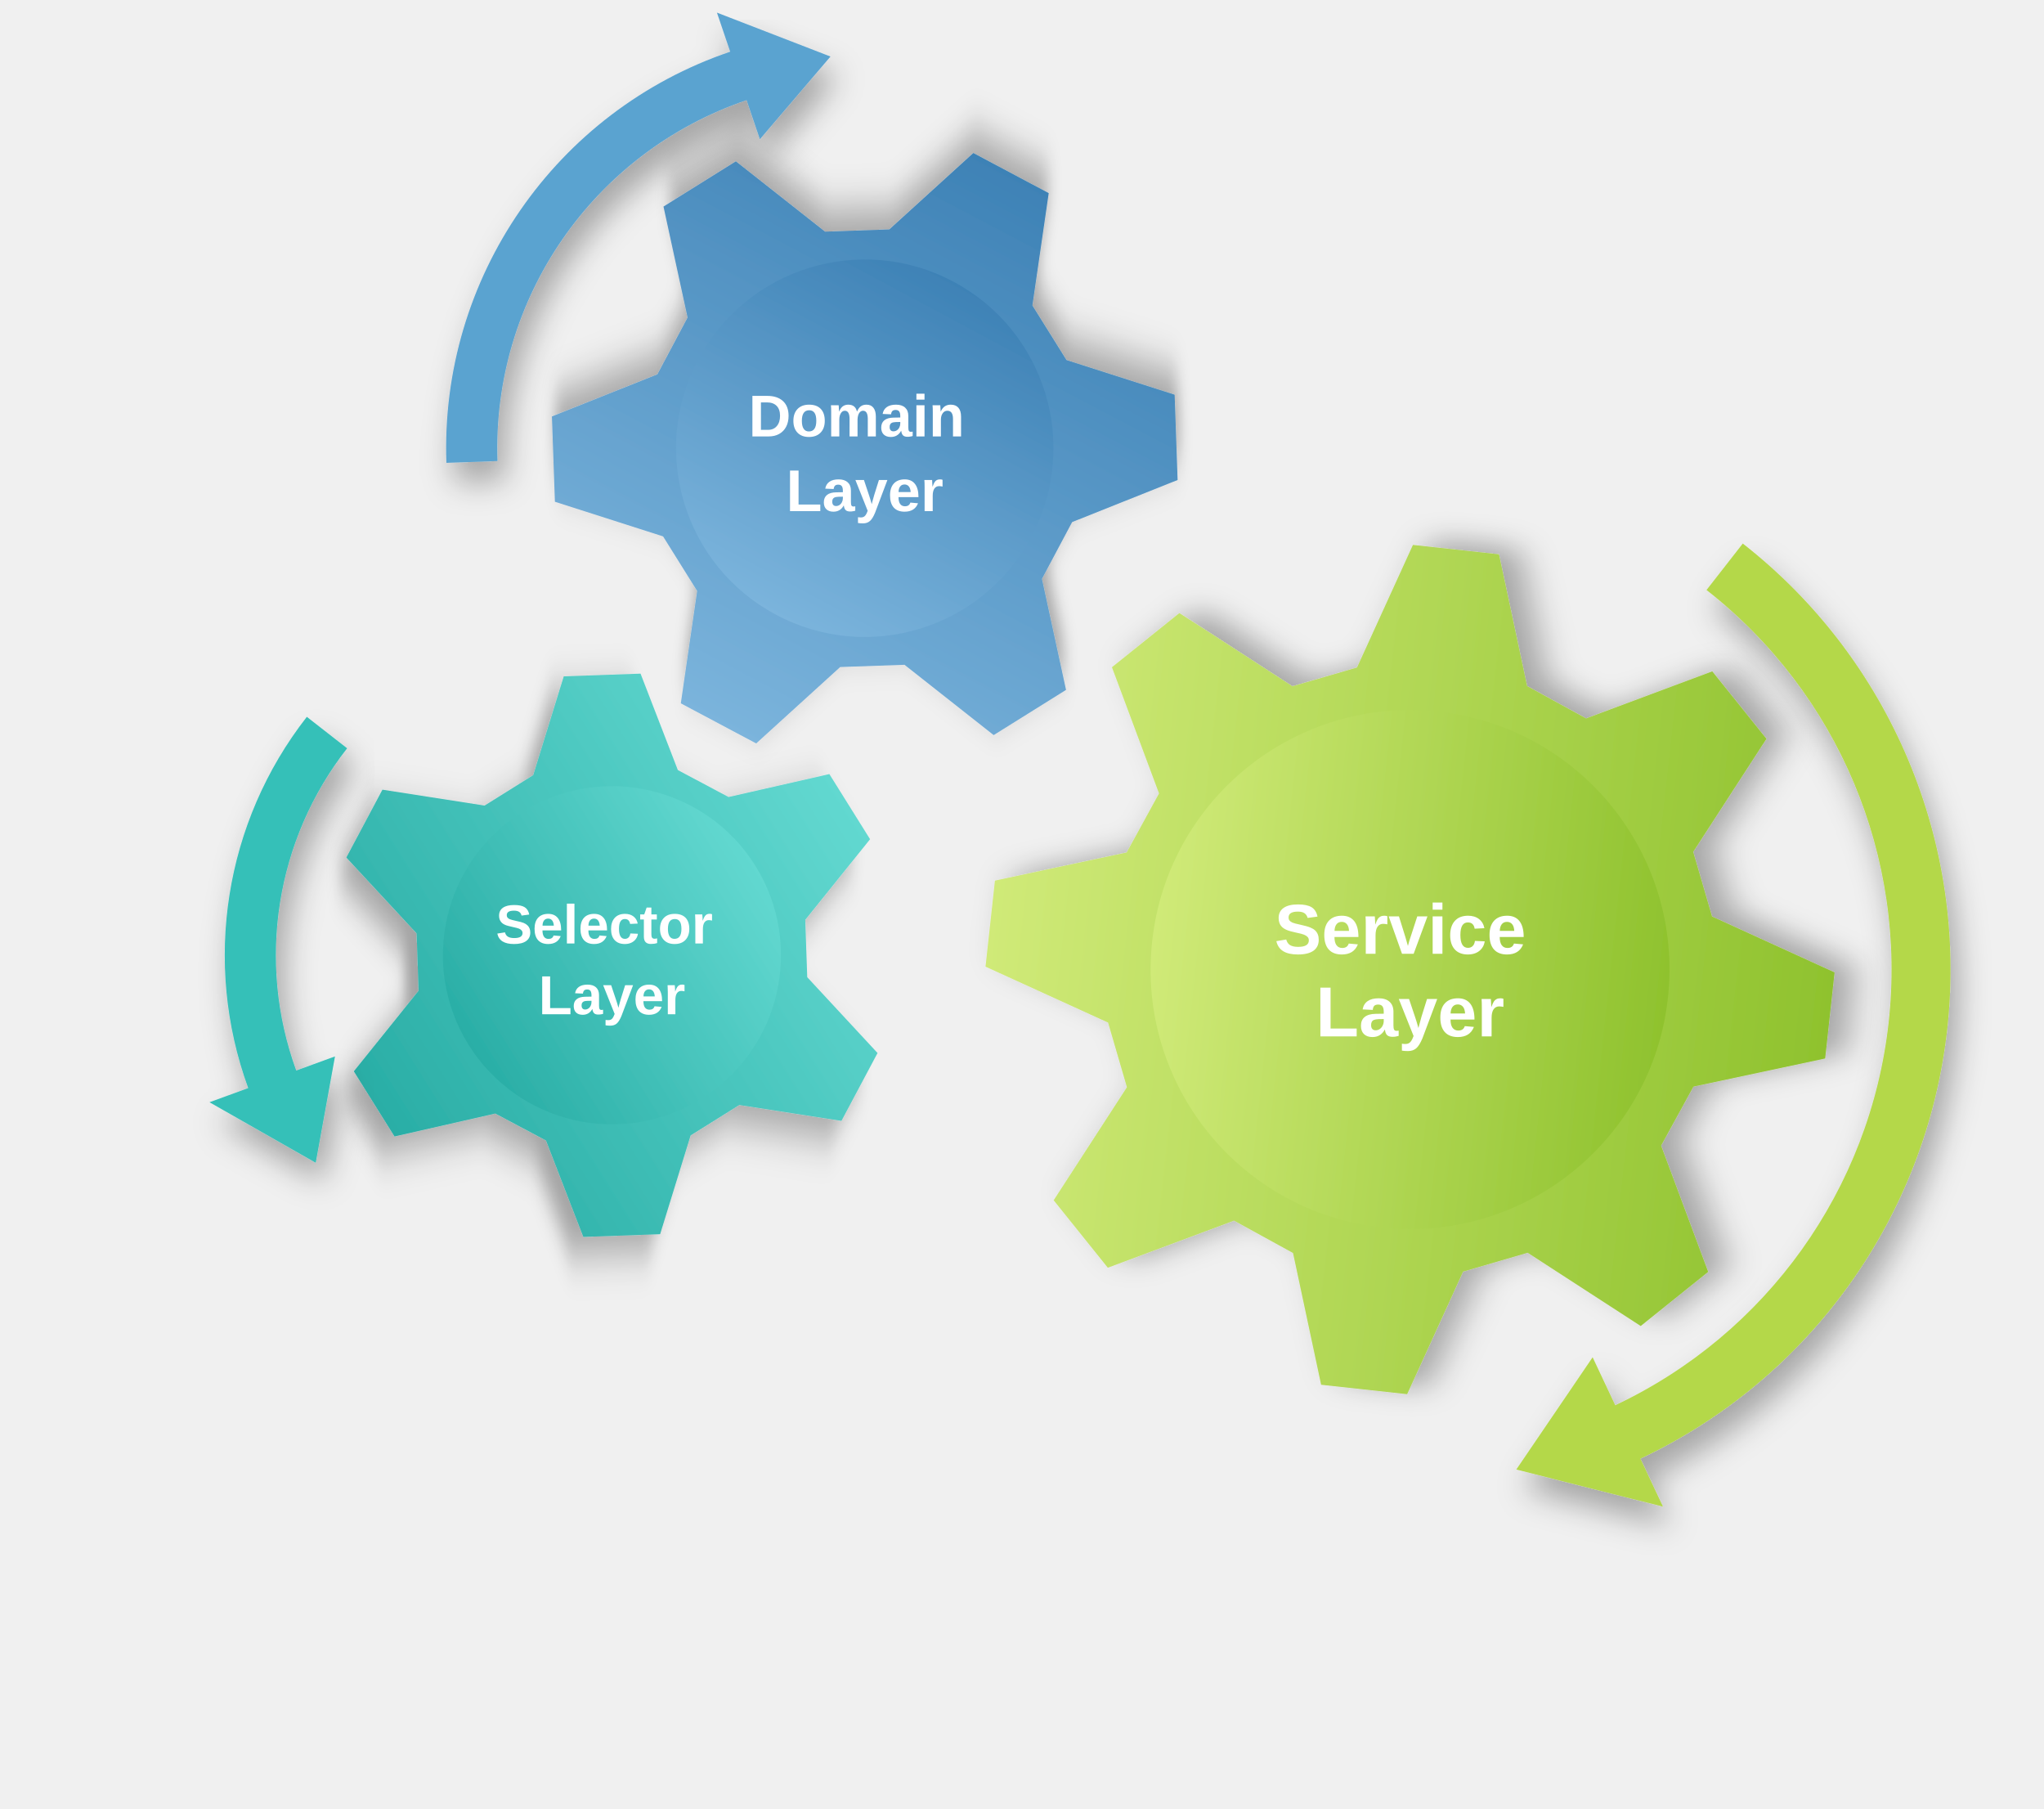
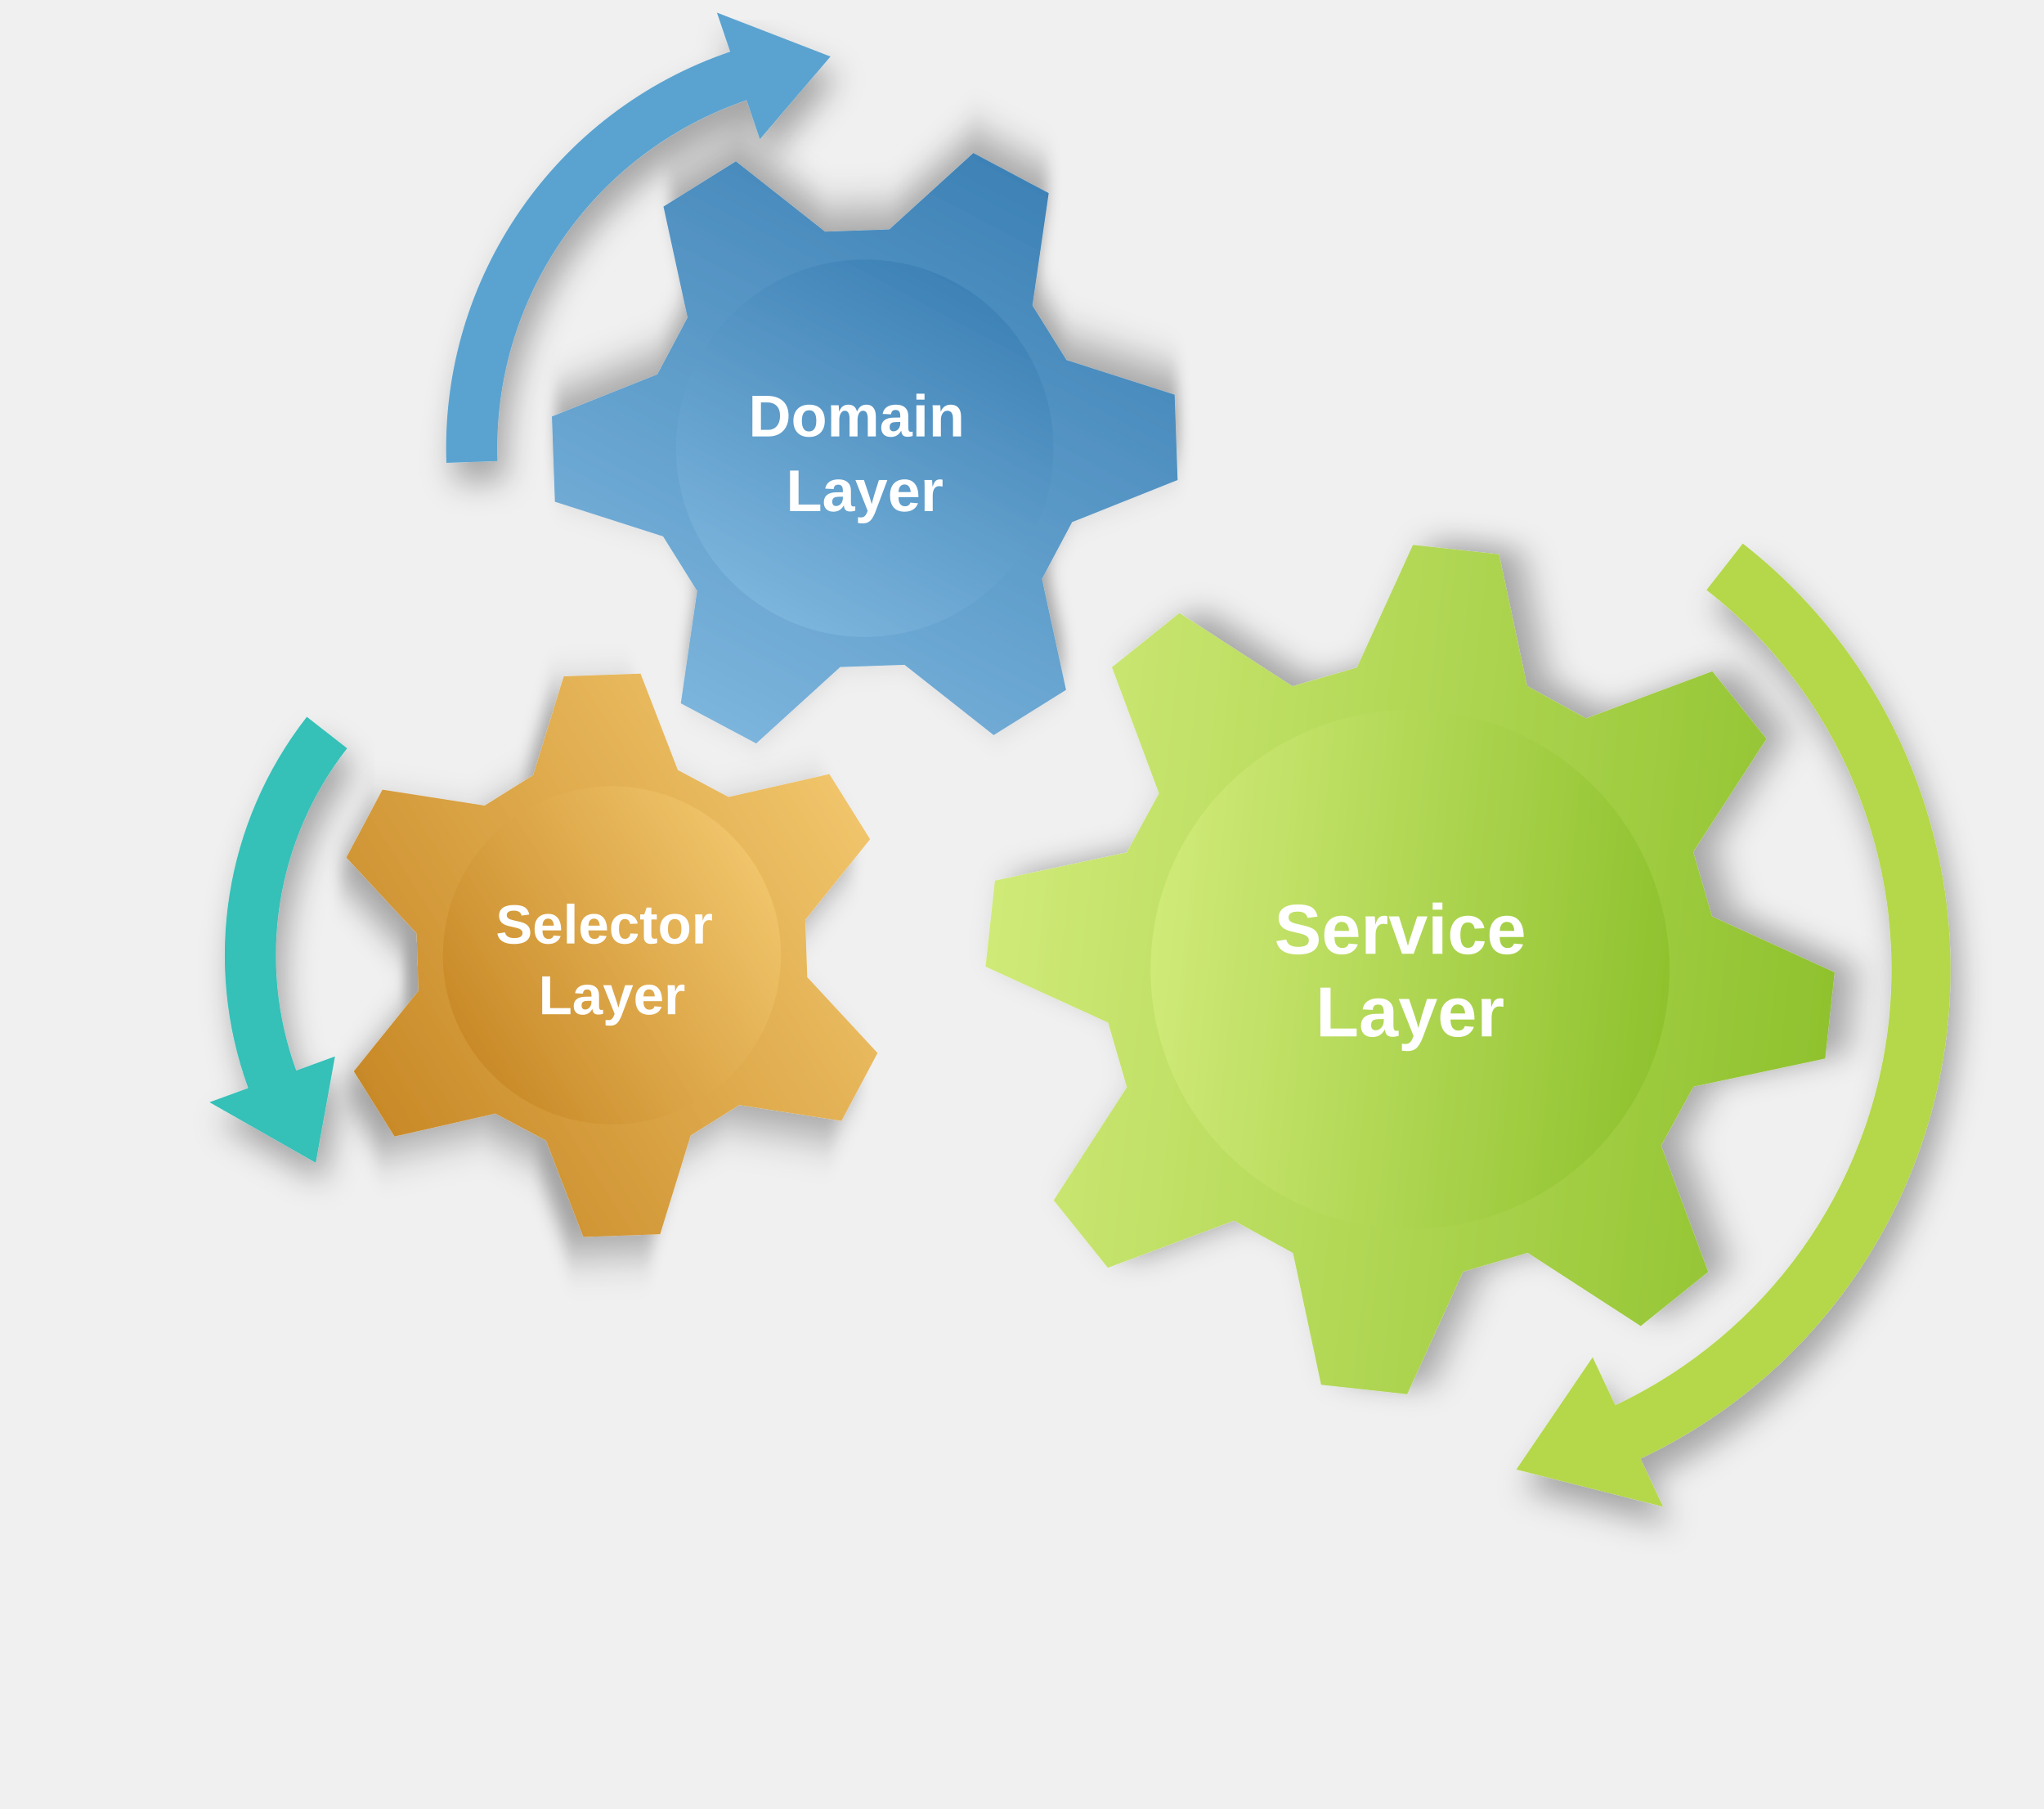
<svg xmlns="http://www.w3.org/2000/svg" width="520" height="460" viewBox="0 0 520 460" role="img" aria-labelledby="gears-title">
  <defs>
    <linearGradient id="g-domain" x1="0" y1="0" x2="0" y2="1">
      <stop offset="0%" stop-color="#7BB4DC" />
      <stop offset="100%" stop-color="#3E82B6" />
    </linearGradient>
    <linearGradient id="g-selector" x1="0" y1="0" x2="0" y2="1">
-       <stop offset="0%" stop-color="#62D8D0" />
-       <stop offset="100%" stop-color="#2AAEA6" />
+       <stop offset="0%" stop-color="#F0C46A" />
+       <stop offset="100%" stop-color="#C98A28" />
    </linearGradient>
    <linearGradient id="g-service" x1="0" y1="0" x2="0" y2="1">
      <stop offset="0%" stop-color="#D0EA78" />
      <stop offset="100%" stop-color="#8FC22E" />
    </linearGradient>
    <filter id="soft-shadow" x="-20%" y="-16%" width="140%" height="145%">
      <feDropShadow dx="2" dy="5" stdDeviation="4" flood-color="#000000" flood-opacity="0.32" />
    </filter>
  </defs>
  <g font-family="Arial, Helvetica, sans-serif" font-weight="700" text-anchor="middle">
    <g transform="translate(155.68 242.96) rotate(58)" filter="url(#soft-shadow)">
      <path fill="url(#g-selector)" d="M -18.41 -46.49 L -9.77 -71.33 L 9.77 -71.33 L 18.41 -46.49 L 31.06 -39.18 L 56.89 -44.13 L 66.66 -27.2 L 49.46 -7.3 L 49.46 7.3 L 66.66 27.2 L 56.89 44.13 L 31.06 39.18 L 18.41 46.49 L 9.77 71.33 L -9.77 71.33 L -18.41 46.49 L -31.06 39.18 L -56.89 44.13 L -66.66 27.2 L -49.46 7.3 L -49.46 -7.3 L -66.66 -27.2 L -56.89 -44.13 L -31.06 -39.18 Z" />
      <circle r="43" fill="url(#g-selector)" />
      <g transform="rotate(-58)">
        <text fill="#ffffff" font-size="14">
          <tspan x="0" y="-3">Selector</tspan>
          <tspan x="0" y="15">Layer</tspan>
        </text>
      </g>
    </g>
    <path d="M 88.31 190.32 L 78.06 182.32 A 98.5 98.5 0 0 0 63.15 276.74 L 53.29 280.34 L 80.32 295.73 L 85.23 268.68 L 75.36 272.28 A 85.5 85.5 0 0 1 88.31 190.32 Z" fill="#36C0B8" filter="url(#soft-shadow)" />
    <g transform="translate(220 114) rotate(208)" filter="url(#soft-shadow)">
      <path fill="url(#g-domain)" d="M -20.61 -52.07 L -10.86 -79.26 L 10.86 -79.26 L 20.61 -52.07 L 34.78 -43.89 L 63.21 -49.03 L 74.07 -30.23 L 55.4 -8.18 L 55.4 8.18 L 74.07 30.23 L 63.21 49.03 L 34.78 43.89 L 20.61 52.07 L 10.86 79.26 L -10.86 79.26 L -20.61 52.07 L -34.78 43.89 L -63.21 49.03 L -74.07 30.23 L -55.4 8.18 L -55.4 -8.18 L -74.07 -30.23 L -63.21 -49.03 L -34.78 -43.89 Z" />
      <circle r="48" fill="url(#g-domain)" />
      <g transform="rotate(-208)">
        <text fill="#ffffff" font-size="15">
          <tspan x="0" y="-3">Domain</tspan>
          <tspan x="0" y="16">Layer</tspan>
        </text>
      </g>
    </g>
    <path d="M 126.56 117.26 L 113.56 117.72 A 106.5 106.5 0 0 1 185.76 13.15 L 182.39 3.21 L 211.28 14.38 L 193.32 35.41 L 189.94 25.46 A 93.5 93.5 0 0 0 126.56 117.26 Z" fill="#5AA3D0" filter="url(#soft-shadow)" />
    <g transform="translate(358.72 246.59) rotate(-83.76)" filter="url(#soft-shadow)">
      <path fill="url(#g-service)" d="M -21.76 -74.9 L -11.01 -107.44 L 11.01 -107.44 L 21.76 -74.9 L 37.58 -68.35 L 68.19 -83.75 L 83.75 -68.19 L 68.35 -37.58 L 74.9 -21.76 L 107.44 -11.01 L 107.44 11.01 L 74.9 21.76 L 68.35 37.58 L 83.75 68.19 L 68.19 83.75 L 37.58 68.35 L 21.76 74.9 L 11.01 107.44 L -11.01 107.44 L -21.76 74.9 L -37.58 68.35 L -68.19 83.75 L -83.75 68.19 L -68.35 37.58 L -74.9 21.76 L -107.44 11.01 L -107.44 -11.01 L -74.9 -21.76 L -68.35 -37.58 L -83.75 -68.19 L -68.19 -83.75 L -37.58 -68.35 Z" />
      <circle r="66" fill="url(#g-service)" />
      <g transform="rotate(83.76)">
        <text fill="#ffffff" font-size="18">
          <tspan x="0" y="-4">Service</tspan>
          <tspan x="0" y="17">Layer</tspan>
        </text>
      </g>
    </g>
    <path d="M 434.14 150.06 L 443.37 138.24 A 137.5 137.5 0 0 1 417.31 370.98 L 423.07 383.19 L 385.75 373.75 L 405.17 345.2 L 410.92 357.41 A 122.5 122.5 0 0 0 434.14 150.06 Z" fill="#B4D84A" filter="url(#soft-shadow)" />
  </g>
</svg>
